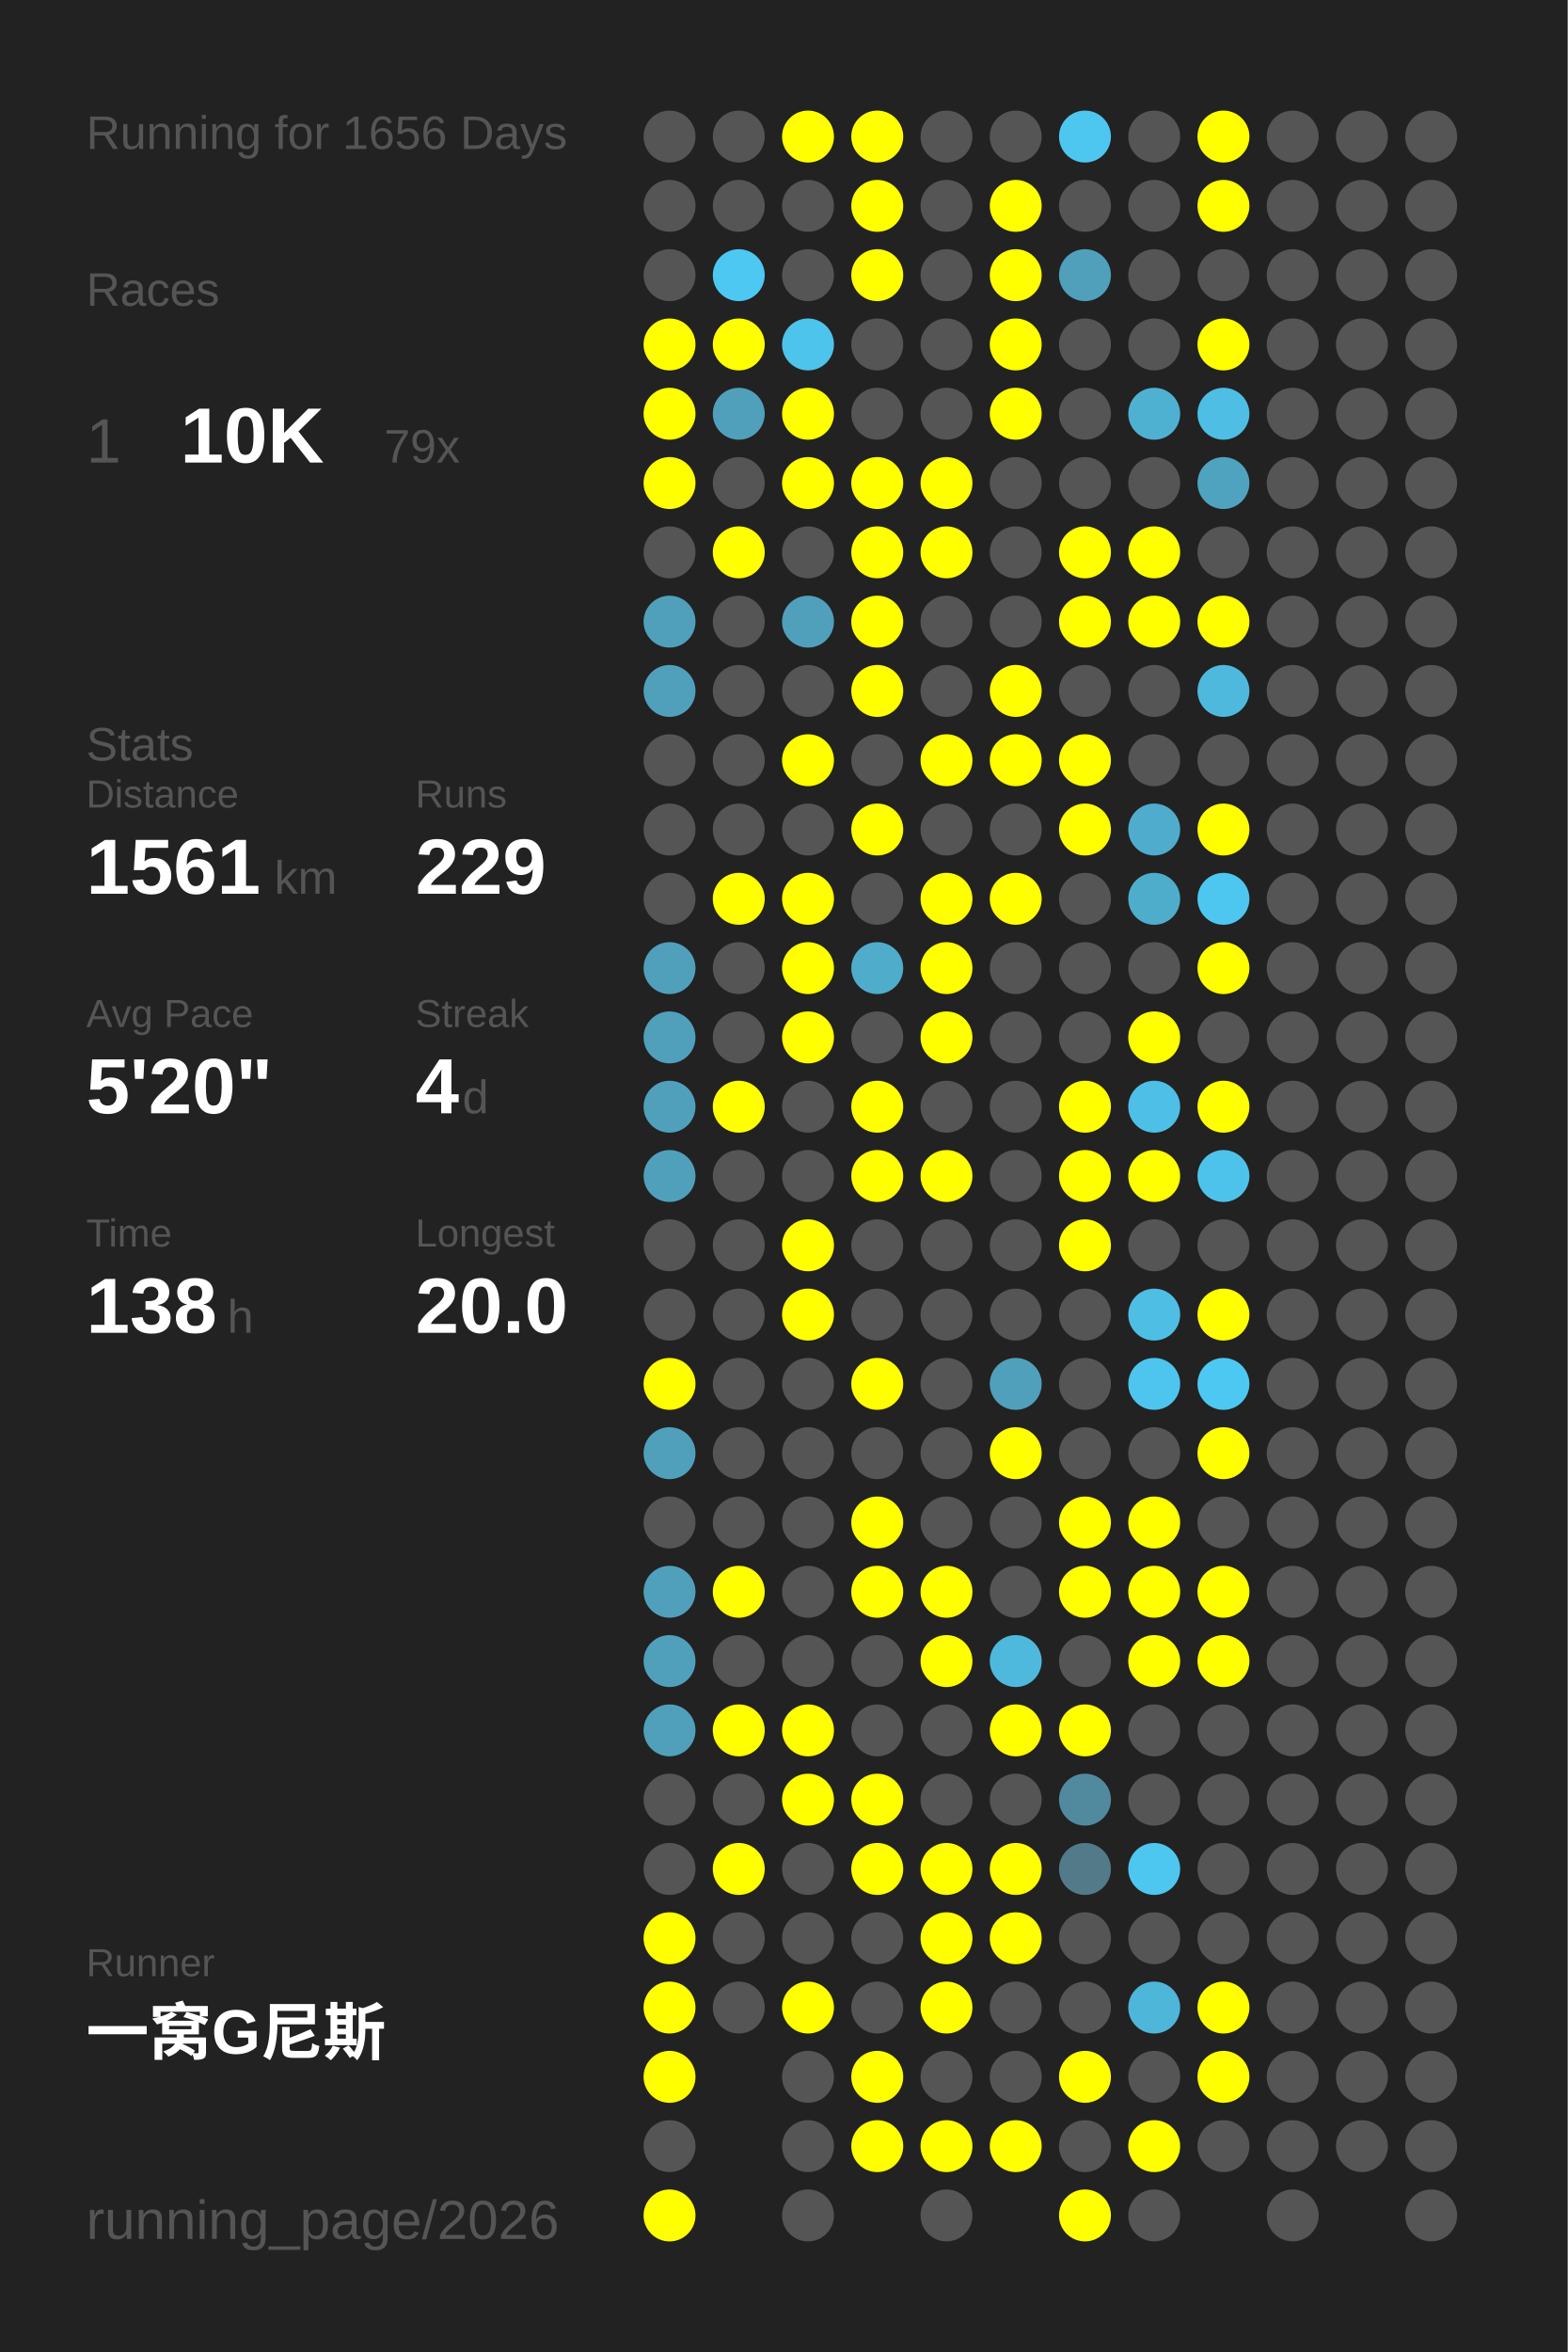
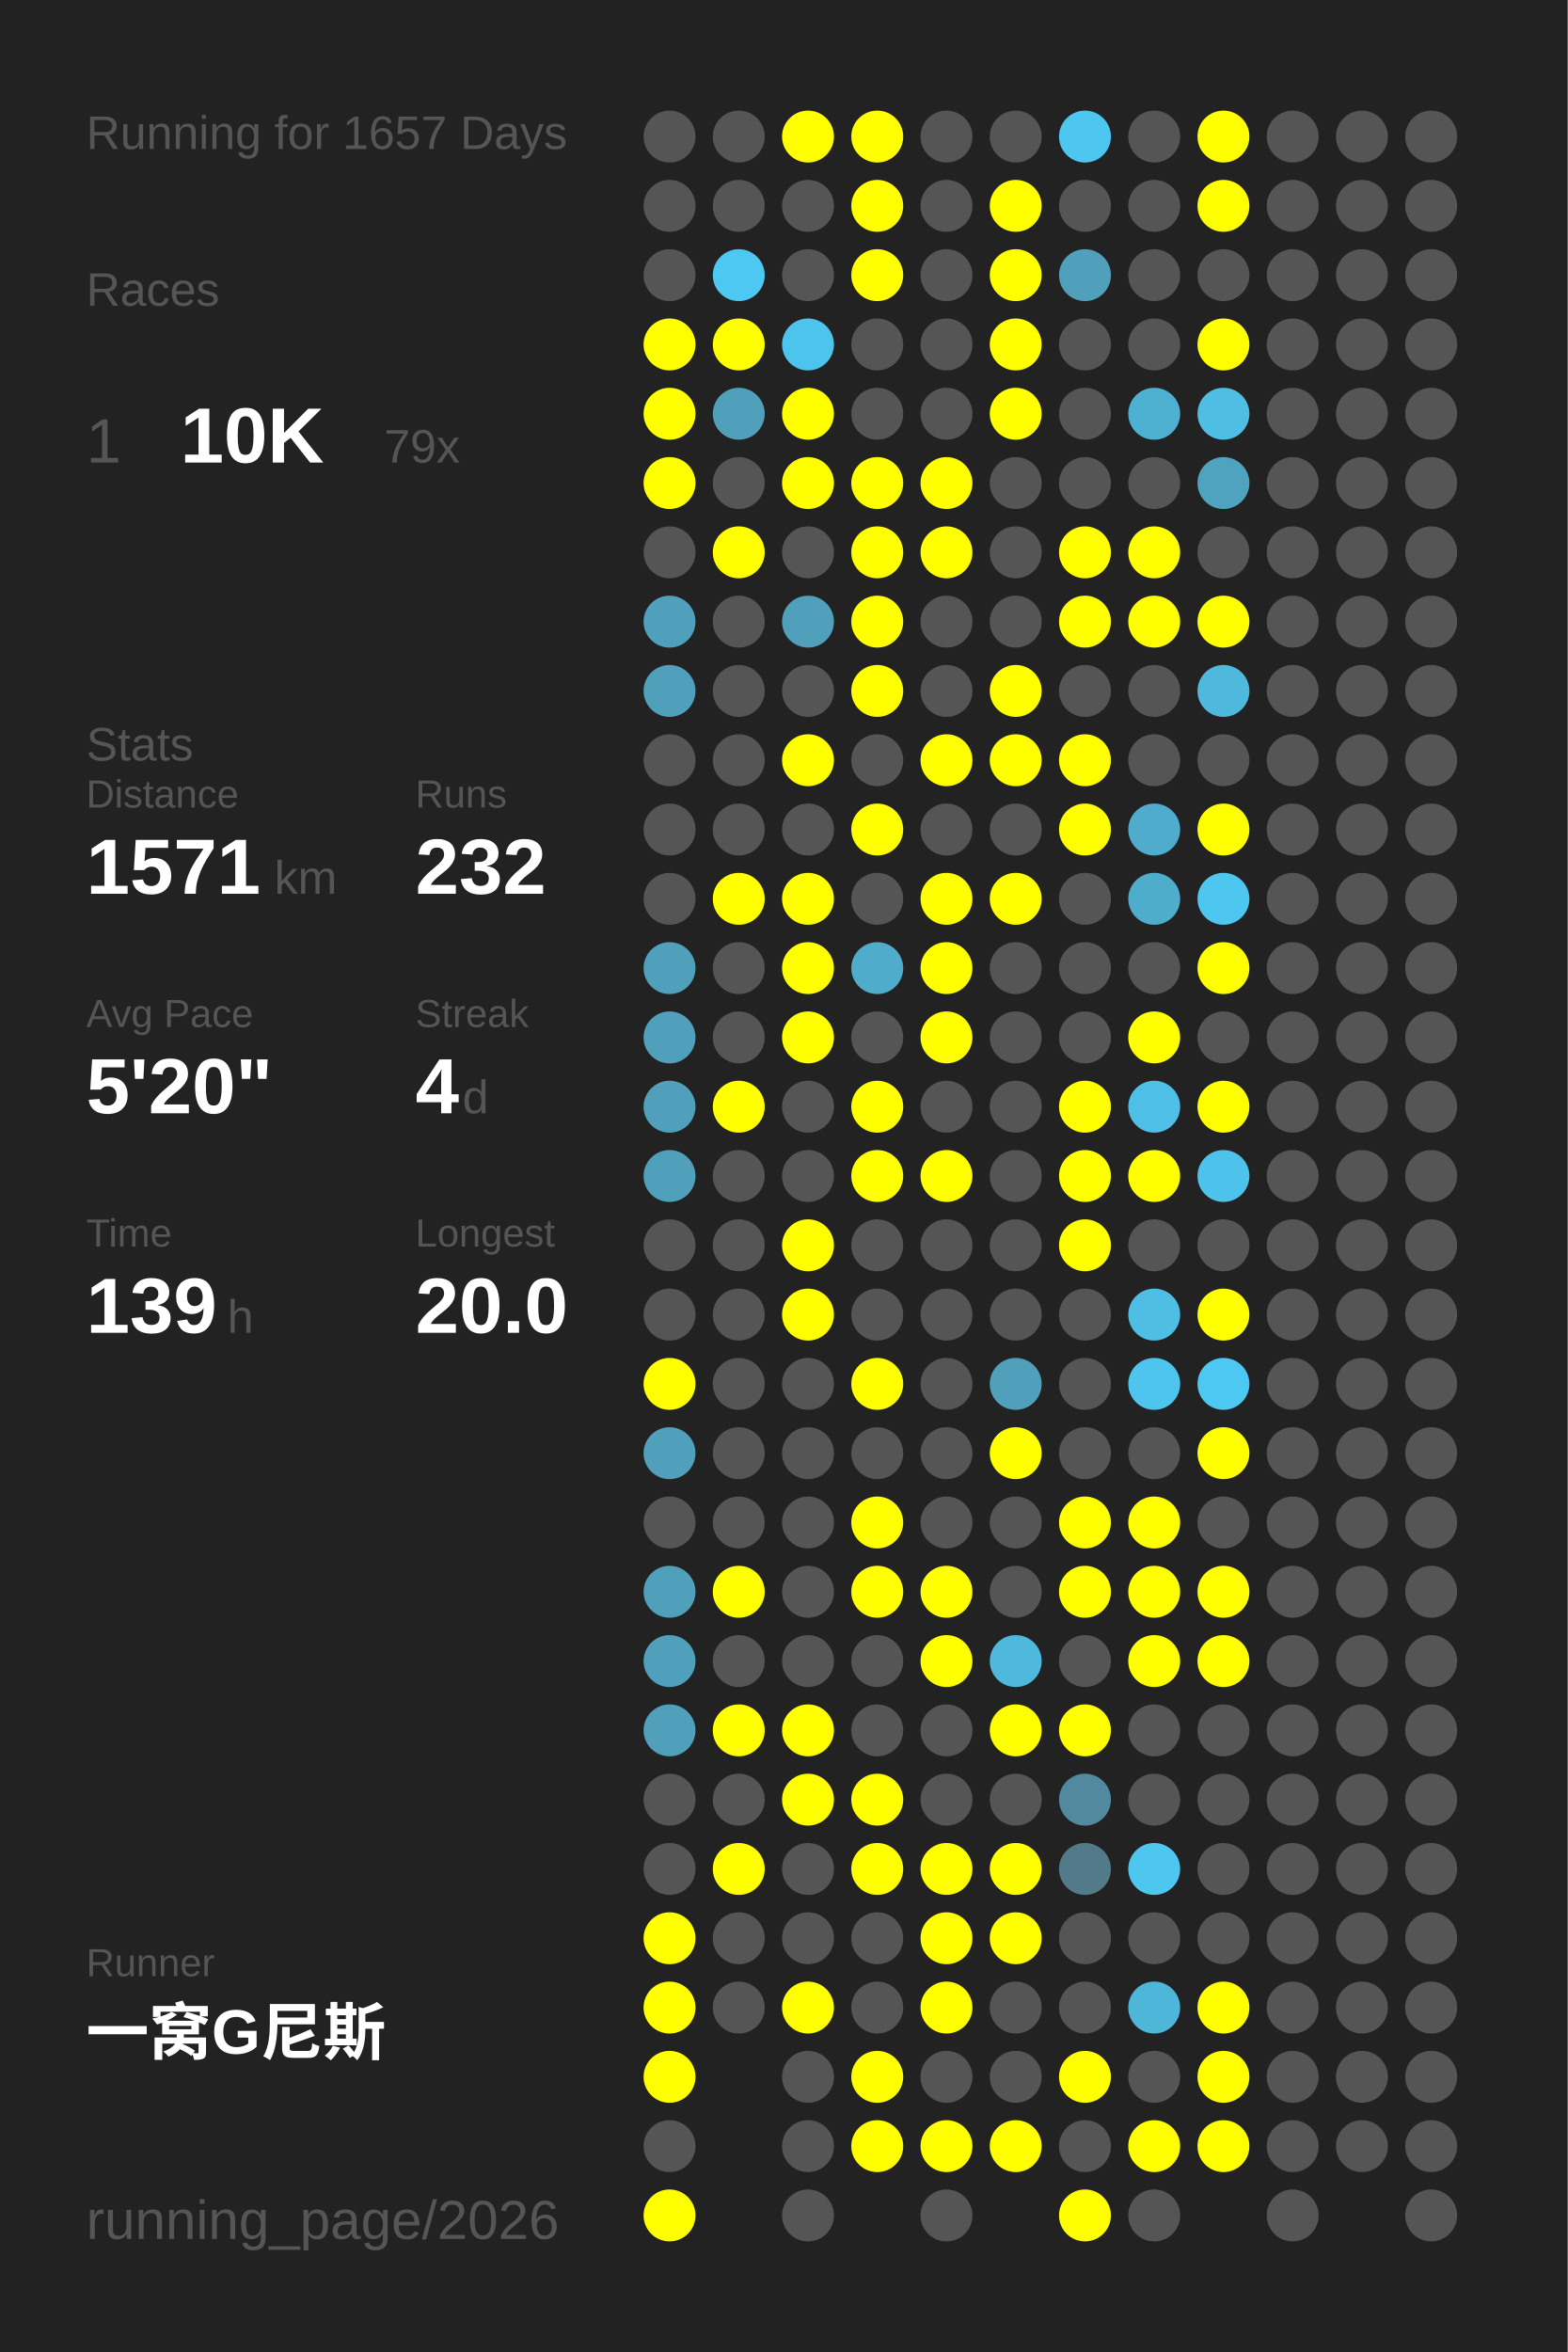
<svg xmlns="http://www.w3.org/2000/svg" baseProfile="full" height="300mm" version="1.1" viewBox="0,0,200,300" width="200mm">
  <defs />
  <rect fill="#222222" height="300" width="200" x="0" y="0" />
-   <text fill="#555555" style="font-size:6px; font-family:Arial;" x="11" y="19">Running for 1656 Days</text>
+   <text fill="#555555" style="font-size:6px; font-family:Arial;" x="11" y="19">Running for 1657 Days</text>
  <text fill="#555555" style="font-size:6px; font-family:Arial;" x="11" y="39">Races</text>
  <text fill="#555555" style="font-size:8px; font-family:Arial;" x="11" y="59">1</text>
  <text fill="#FFFFFF" style="font-size:10px; font-family:Arial; font-weight:bold;" x="23" y="59">10K</text>
  <text fill="#555555" style="font-size:6px; font-family:Arial;" x="49" y="59">79x</text>
  <text fill="#555555" style="font-size:6px; font-family:Arial;" x="11" y="97">Stats</text>
  <text fill="#555555" style="font-size:5px; font-family:Arial;" x="11" y="103">Distance</text>
-   <text fill="#FFFFFF" style="font-size:10px; font-family:Arial; font-weight:bold;" x="11" y="114">1561</text>
+   <text fill="#FFFFFF" style="font-size:10px; font-family:Arial; font-weight:bold;" x="11" y="114">1571</text>
  <text fill="#555555" style="font-size:6px; font-family:Arial;" x="35" y="114">km</text>
  <text fill="#555555" style="font-size:5px; font-family:Arial;" x="53" y="103">Runs</text>
-   <text fill="#FFFFFF" style="font-size:10px; font-family:Arial; font-weight:bold;" x="53" y="114">229</text>
+   <text fill="#FFFFFF" style="font-size:10px; font-family:Arial; font-weight:bold;" x="53" y="114">232</text>
  <text fill="#555555" style="font-size:5px; font-family:Arial;" x="11" y="131">Avg Pace</text>
  <text fill="#FFFFFF" style="font-size:10px; font-family:Arial; font-weight:bold;" x="11" y="142">5'20"</text>
  <text fill="#555555" style="font-size:5px; font-family:Arial;" x="53" y="131">Streak</text>
  <text fill="#FFFFFF" style="font-size:10px; font-family:Arial; font-weight:bold;" x="53" y="142">4</text>
  <text fill="#555555" style="font-size:6px; font-family:Arial;" x="59" y="142">d</text>
  <text fill="#555555" style="font-size:5px; font-family:Arial;" x="11" y="159">Time</text>
-   <text fill="#FFFFFF" style="font-size:10px; font-family:Arial; font-weight:bold;" x="11" y="170">138</text>
+   <text fill="#FFFFFF" style="font-size:10px; font-family:Arial; font-weight:bold;" x="11" y="170">139</text>
  <text fill="#555555" style="font-size:6px; font-family:Arial;" x="29" y="170">h</text>
  <text fill="#555555" style="font-size:5px; font-family:Arial;" x="53" y="159">Longest</text>
  <text fill="#FFFFFF" style="font-size:10px; font-family:Arial; font-weight:bold;" x="53" y="170">20.0</text>
  <text fill="#555555" style="font-size:5px; font-family:Arial;" x="11" y="252.065">Runner</text>
  <text fill="#FFFFFF" style="font-size:8px; font-family:Arial; font-weight:bold;" x="11" y="262.065">一窝G尼斯</text>
  <text fill="#555555" style="font-size:7px; font-family:Arial;" x="11" y="285.581">running_page/2026</text>
  <circle cx="85.417" cy="17.419" fill="#555555" r="3.312" />
  <circle cx="85.417" cy="26.258" fill="#555555" r="3.312" />
  <circle cx="85.417" cy="35.097" fill="#555555" r="3.312" />
  <circle cx="85.417" cy="43.935" fill="#FFFF00" r="3.312" />
  <circle cx="85.417" cy="52.774" fill="#FFFF00" r="3.312" />
  <circle cx="85.417" cy="61.613" fill="#FFFF00" r="3.312" />
  <circle cx="85.417" cy="70.452" fill="#555555" r="3.312" />
  <circle cx="85.417" cy="79.29" fill="#50a0bb" r="3.312" />
  <circle cx="85.417" cy="88.129" fill="#50a0bb" r="3.312" />
  <circle cx="85.417" cy="96.968" fill="#555555" r="3.312" />
  <circle cx="85.417" cy="105.806" fill="#555555" r="3.312" />
  <circle cx="85.417" cy="114.645" fill="#555555" r="3.312" />
  <circle cx="85.417" cy="123.484" fill="#50a0bb" r="3.312" />
  <circle cx="85.417" cy="132.323" fill="#50a0bb" r="3.312" />
  <circle cx="85.417" cy="141.161" fill="#50a0bb" r="3.312" />
  <circle cx="85.417" cy="150" fill="#50a0bb" r="3.312" />
  <circle cx="85.417" cy="158.839" fill="#555555" r="3.312" />
  <circle cx="85.417" cy="167.677" fill="#555555" r="3.312" />
  <circle cx="85.417" cy="176.516" fill="#FFFF00" r="3.312" />
  <circle cx="85.417" cy="185.355" fill="#50a0bb" r="3.312" />
  <circle cx="85.417" cy="194.194" fill="#555555" r="3.312" />
  <circle cx="85.417" cy="203.032" fill="#50a0bb" r="3.312" />
  <circle cx="85.417" cy="211.871" fill="#50a0bb" r="3.312" />
  <circle cx="85.417" cy="220.71" fill="#50a0bb" r="3.312" />
  <circle cx="85.417" cy="229.548" fill="#555555" r="3.312" />
  <circle cx="85.417" cy="238.387" fill="#555555" r="3.312" />
  <circle cx="85.417" cy="247.226" fill="#FFFF00" r="3.312" />
  <circle cx="85.417" cy="256.065" fill="#FFFF00" r="3.312" />
  <circle cx="85.417" cy="264.903" fill="#FFFF00" r="3.312" />
  <circle cx="85.417" cy="273.742" fill="#555555" r="3.312" />
  <circle cx="85.417" cy="282.581" fill="#FFFF00" r="3.312" />
  <circle cx="94.25" cy="17.419" fill="#555555" r="3.312" />
  <circle cx="94.25" cy="26.258" fill="#555555" r="3.312" />
  <circle cx="94.25" cy="35.097" fill="#4dc8f2" r="3.312" />
  <circle cx="94.25" cy="43.935" fill="#FFFF00" r="3.312" />
  <circle cx="94.25" cy="52.774" fill="#50a0bb" r="3.312" />
  <circle cx="94.25" cy="61.613" fill="#555555" r="3.312" />
  <circle cx="94.25" cy="70.452" fill="#FFFF00" r="3.312" />
  <circle cx="94.25" cy="79.29" fill="#555555" r="3.312" />
  <circle cx="94.25" cy="88.129" fill="#555555" r="3.312" />
  <circle cx="94.25" cy="96.968" fill="#555555" r="3.312" />
  <circle cx="94.25" cy="105.806" fill="#555555" r="3.312" />
  <circle cx="94.25" cy="114.645" fill="#FFFF00" r="3.312" />
  <circle cx="94.25" cy="123.484" fill="#555555" r="3.312" />
  <circle cx="94.25" cy="132.323" fill="#555555" r="3.312" />
  <circle cx="94.25" cy="141.161" fill="#FFFF00" r="3.312" />
  <circle cx="94.25" cy="150" fill="#555555" r="3.312" />
  <circle cx="94.25" cy="158.839" fill="#555555" r="3.312" />
  <circle cx="94.25" cy="167.677" fill="#555555" r="3.312" />
  <circle cx="94.25" cy="176.516" fill="#555555" r="3.312" />
  <circle cx="94.25" cy="185.355" fill="#555555" r="3.312" />
  <circle cx="94.25" cy="194.194" fill="#555555" r="3.312" />
  <circle cx="94.25" cy="203.032" fill="#FFFF00" r="3.312" />
  <circle cx="94.25" cy="211.871" fill="#555555" r="3.312" />
  <circle cx="94.25" cy="220.71" fill="#FFFF00" r="3.312" />
  <circle cx="94.25" cy="229.548" fill="#555555" r="3.312" />
  <circle cx="94.25" cy="238.387" fill="#FFFF00" r="3.312" />
  <circle cx="94.25" cy="247.226" fill="#555555" r="3.312" />
  <circle cx="94.25" cy="256.065" fill="#555555" r="3.312" />
  <circle cx="103.083" cy="17.419" fill="#FFFF00" r="3.312" />
  <circle cx="103.083" cy="26.258" fill="#555555" r="3.312" />
  <circle cx="103.083" cy="35.097" fill="#555555" r="3.312" />
  <circle cx="103.083" cy="43.935" fill="#4dc4eb" r="3.312" />
  <circle cx="103.083" cy="52.774" fill="#FFFF00" r="3.312" />
  <circle cx="103.083" cy="61.613" fill="#FFFF00" r="3.312" />
  <circle cx="103.083" cy="70.452" fill="#555555" r="3.312" />
  <circle cx="103.083" cy="79.29" fill="#50a0bb" r="3.312" />
  <circle cx="103.083" cy="88.129" fill="#555555" r="3.312" />
  <circle cx="103.083" cy="96.968" fill="#FFFF00" r="3.312" />
  <circle cx="103.083" cy="105.806" fill="#555555" r="3.312" />
  <circle cx="103.083" cy="114.645" fill="#FFFF00" r="3.312" />
  <circle cx="103.083" cy="123.484" fill="#FFFF00" r="3.312" />
  <circle cx="103.083" cy="132.323" fill="#FFFF00" r="3.312" />
  <circle cx="103.083" cy="141.161" fill="#555555" r="3.312" />
  <circle cx="103.083" cy="150" fill="#555555" r="3.312" />
  <circle cx="103.083" cy="158.839" fill="#FFFF00" r="3.312" />
  <circle cx="103.083" cy="167.677" fill="#FFFF00" r="3.312" />
  <circle cx="103.083" cy="176.516" fill="#555555" r="3.312" />
  <circle cx="103.083" cy="185.355" fill="#555555" r="3.312" />
  <circle cx="103.083" cy="194.194" fill="#555555" r="3.312" />
  <circle cx="103.083" cy="203.032" fill="#555555" r="3.312" />
  <circle cx="103.083" cy="211.871" fill="#555555" r="3.312" />
  <circle cx="103.083" cy="220.71" fill="#FFFF00" r="3.312" />
  <circle cx="103.083" cy="229.548" fill="#FFFF00" r="3.312" />
  <circle cx="103.083" cy="238.387" fill="#555555" r="3.312" />
  <circle cx="103.083" cy="247.226" fill="#555555" r="3.312" />
  <circle cx="103.083" cy="256.065" fill="#FFFF00" r="3.312" />
  <circle cx="103.083" cy="264.903" fill="#555555" r="3.312" />
  <circle cx="103.083" cy="273.742" fill="#555555" r="3.312" />
  <circle cx="103.083" cy="282.581" fill="#555555" r="3.312" />
  <circle cx="111.917" cy="17.419" fill="#FFFF00" r="3.312" />
  <circle cx="111.917" cy="26.258" fill="#FFFF00" r="3.312" />
  <circle cx="111.917" cy="35.097" fill="#FFFF00" r="3.312" />
  <circle cx="111.917" cy="43.935" fill="#555555" r="3.312" />
  <circle cx="111.917" cy="52.774" fill="#555555" r="3.312" />
  <circle cx="111.917" cy="61.613" fill="#FFFF00" r="3.312" />
  <circle cx="111.917" cy="70.452" fill="#FFFF00" r="3.312" />
  <circle cx="111.917" cy="79.29" fill="#FFFF00" r="3.312" />
  <circle cx="111.917" cy="88.129" fill="#FFFF00" r="3.312" />
  <circle cx="111.917" cy="96.968" fill="#555555" r="3.312" />
  <circle cx="111.917" cy="105.806" fill="#FFFF00" r="3.312" />
  <circle cx="111.917" cy="114.645" fill="#555555" r="3.312" />
  <circle cx="111.917" cy="123.484" fill="#4faccb" r="3.312" />
  <circle cx="111.917" cy="132.323" fill="#555555" r="3.312" />
  <circle cx="111.917" cy="141.161" fill="#FFFF00" r="3.312" />
  <circle cx="111.917" cy="150" fill="#FFFF00" r="3.312" />
  <circle cx="111.917" cy="158.839" fill="#555555" r="3.312" />
  <circle cx="111.917" cy="167.677" fill="#555555" r="3.312" />
  <circle cx="111.917" cy="176.516" fill="#FFFF00" r="3.312" />
  <circle cx="111.917" cy="185.355" fill="#555555" r="3.312" />
  <circle cx="111.917" cy="194.194" fill="#FFFF00" r="3.312" />
  <circle cx="111.917" cy="203.032" fill="#FFFF00" r="3.312" />
  <circle cx="111.917" cy="211.871" fill="#555555" r="3.312" />
  <circle cx="111.917" cy="220.71" fill="#555555" r="3.312" />
  <circle cx="111.917" cy="229.548" fill="#FFFF00" r="3.312" />
  <circle cx="111.917" cy="238.387" fill="#FFFF00" r="3.312" />
  <circle cx="111.917" cy="247.226" fill="#555555" r="3.312" />
  <circle cx="111.917" cy="256.065" fill="#555555" r="3.312" />
  <circle cx="111.917" cy="264.903" fill="#FFFF00" r="3.312" />
  <circle cx="111.917" cy="273.742" fill="#FFFF00" r="3.312" />
  <circle cx="120.75" cy="17.419" fill="#555555" r="3.312" />
  <circle cx="120.75" cy="26.258" fill="#555555" r="3.312" />
  <circle cx="120.75" cy="35.097" fill="#555555" r="3.312" />
  <circle cx="120.75" cy="43.935" fill="#555555" r="3.312" />
  <circle cx="120.75" cy="52.774" fill="#555555" r="3.312" />
  <circle cx="120.75" cy="61.613" fill="#FFFF00" r="3.312" />
  <circle cx="120.75" cy="70.452" fill="#FFFF00" r="3.312" />
  <circle cx="120.75" cy="79.29" fill="#555555" r="3.312" />
  <circle cx="120.75" cy="88.129" fill="#555555" r="3.312" />
  <circle cx="120.75" cy="96.968" fill="#FFFF00" r="3.312" />
  <circle cx="120.75" cy="105.806" fill="#555555" r="3.312" />
  <circle cx="120.75" cy="114.645" fill="#FFFF00" r="3.312" />
  <circle cx="120.75" cy="123.484" fill="#FFFF00" r="3.312" />
  <circle cx="120.75" cy="132.323" fill="#FFFF00" r="3.312" />
  <circle cx="120.75" cy="141.161" fill="#555555" r="3.312" />
  <circle cx="120.75" cy="150" fill="#FFFF00" r="3.312" />
  <circle cx="120.75" cy="158.839" fill="#555555" r="3.312" />
  <circle cx="120.75" cy="167.677" fill="#555555" r="3.312" />
  <circle cx="120.75" cy="176.516" fill="#555555" r="3.312" />
  <circle cx="120.75" cy="185.355" fill="#555555" r="3.312" />
  <circle cx="120.75" cy="194.194" fill="#555555" r="3.312" />
  <circle cx="120.75" cy="203.032" fill="#FFFF00" r="3.312" />
  <circle cx="120.75" cy="211.871" fill="#FFFF00" r="3.312" />
  <circle cx="120.75" cy="220.71" fill="#555555" r="3.312" />
  <circle cx="120.75" cy="229.548" fill="#555555" r="3.312" />
  <circle cx="120.75" cy="238.387" fill="#FFFF00" r="3.312" />
  <circle cx="120.75" cy="247.226" fill="#FFFF00" r="3.312" />
  <circle cx="120.75" cy="256.065" fill="#FFFF00" r="3.312" />
  <circle cx="120.75" cy="264.903" fill="#555555" r="3.312" />
  <circle cx="120.75" cy="273.742" fill="#FFFF00" r="3.312" />
  <circle cx="120.75" cy="282.581" fill="#555555" r="3.312" />
  <circle cx="129.583" cy="17.419" fill="#555555" r="3.312" />
  <circle cx="129.583" cy="26.258" fill="#FFFF00" r="3.312" />
  <circle cx="129.583" cy="35.097" fill="#FFFF00" r="3.312" />
  <circle cx="129.583" cy="43.935" fill="#FFFF00" r="3.312" />
  <circle cx="129.583" cy="52.774" fill="#FFFF00" r="3.312" />
  <circle cx="129.583" cy="61.613" fill="#555555" r="3.312" />
  <circle cx="129.583" cy="70.452" fill="#555555" r="3.312" />
  <circle cx="129.583" cy="79.29" fill="#555555" r="3.312" />
  <circle cx="129.583" cy="88.129" fill="#FFFF00" r="3.312" />
  <circle cx="129.583" cy="96.968" fill="#FFFF00" r="3.312" />
  <circle cx="129.583" cy="105.806" fill="#555555" r="3.312" />
  <circle cx="129.583" cy="114.645" fill="#FFFF00" r="3.312" />
  <circle cx="129.583" cy="123.484" fill="#555555" r="3.312" />
  <circle cx="129.583" cy="132.323" fill="#555555" r="3.312" />
  <circle cx="129.583" cy="141.161" fill="#555555" r="3.312" />
  <circle cx="129.583" cy="150" fill="#555555" r="3.312" />
  <circle cx="129.583" cy="158.839" fill="#555555" r="3.312" />
  <circle cx="129.583" cy="167.677" fill="#555555" r="3.312" />
  <circle cx="129.583" cy="176.516" fill="#50a0bb" r="3.312" />
  <circle cx="129.583" cy="185.355" fill="#FFFF00" r="3.312" />
  <circle cx="129.583" cy="194.194" fill="#555555" r="3.312" />
  <circle cx="129.583" cy="203.032" fill="#555555" r="3.312" />
  <circle cx="129.583" cy="211.871" fill="#4eb9dd" r="3.312" />
  <circle cx="129.583" cy="220.71" fill="#FFFF00" r="3.312" />
  <circle cx="129.583" cy="229.548" fill="#555555" r="3.312" />
  <circle cx="129.583" cy="238.387" fill="#FFFF00" r="3.312" />
  <circle cx="129.583" cy="247.226" fill="#FFFF00" r="3.312" />
  <circle cx="129.583" cy="256.065" fill="#555555" r="3.312" />
  <circle cx="129.583" cy="264.903" fill="#555555" r="3.312" />
  <circle cx="129.583" cy="273.742" fill="#FFFF00" r="3.312" />
  <circle cx="138.417" cy="17.419" fill="#4dc7f0" r="3.312" />
  <circle cx="138.417" cy="26.258" fill="#555555" r="3.312" />
  <circle cx="138.417" cy="35.097" fill="#50a0bb" r="3.312" />
  <circle cx="138.417" cy="43.935" fill="#555555" r="3.312" />
  <circle cx="138.417" cy="52.774" fill="#555555" r="3.312" />
  <circle cx="138.417" cy="61.613" fill="#555555" r="3.312" />
  <circle cx="138.417" cy="70.452" fill="#FFFF00" r="3.312" />
  <circle cx="138.417" cy="79.29" fill="#FFFF00" r="3.312" />
  <circle cx="138.417" cy="88.129" fill="#555555" r="3.312" />
  <circle cx="138.417" cy="96.968" fill="#FFFF00" r="3.312" />
  <circle cx="138.417" cy="105.806" fill="#FFFF00" r="3.312" />
  <circle cx="138.417" cy="114.645" fill="#555555" r="3.312" />
  <circle cx="138.417" cy="123.484" fill="#555555" r="3.312" />
  <circle cx="138.417" cy="132.323" fill="#555555" r="3.312" />
  <circle cx="138.417" cy="141.161" fill="#FFFF00" r="3.312" />
  <circle cx="138.417" cy="150" fill="#FFFF00" r="3.312" />
  <circle cx="138.417" cy="158.839" fill="#FFFF00" r="3.312" />
  <circle cx="138.417" cy="167.677" fill="#555555" r="3.312" />
  <circle cx="138.417" cy="176.516" fill="#555555" r="3.312" />
  <circle cx="138.417" cy="185.355" fill="#555555" r="3.312" />
  <circle cx="138.417" cy="194.194" fill="#FFFF00" r="3.312" />
  <circle cx="138.417" cy="203.032" fill="#FFFF00" r="3.312" />
  <circle cx="138.417" cy="211.871" fill="#555555" r="3.312" />
  <circle cx="138.417" cy="220.71" fill="#FFFF00" r="3.312" />
  <circle cx="138.417" cy="229.548" fill="#518a9e" r="3.312" />
  <circle cx="138.417" cy="238.387" fill="#527a88" r="3.312" />
  <circle cx="138.417" cy="247.226" fill="#555555" r="3.312" />
  <circle cx="138.417" cy="256.065" fill="#555555" r="3.312" />
  <circle cx="138.417" cy="264.903" fill="#FFFF00" r="3.312" />
  <circle cx="138.417" cy="273.742" fill="#555555" r="3.312" />
  <circle cx="138.417" cy="282.581" fill="#FFFF00" r="3.312" />
  <circle cx="147.25" cy="17.419" fill="#555555" r="3.312" />
  <circle cx="147.25" cy="26.258" fill="#555555" r="3.312" />
  <circle cx="147.25" cy="35.097" fill="#555555" r="3.312" />
  <circle cx="147.25" cy="43.935" fill="#555555" r="3.312" />
  <circle cx="147.25" cy="52.774" fill="#4fb1d2" r="3.312" />
  <circle cx="147.25" cy="61.613" fill="#555555" r="3.312" />
  <circle cx="147.25" cy="70.452" fill="#FFFF00" r="3.312" />
  <circle cx="147.25" cy="79.29" fill="#FFFF00" r="3.312" />
  <circle cx="147.25" cy="88.129" fill="#555555" r="3.312" />
  <circle cx="147.25" cy="96.968" fill="#555555" r="3.312" />
  <circle cx="147.25" cy="105.806" fill="#4faccc" r="3.312" />
  <circle cx="147.25" cy="114.645" fill="#4fadcc" r="3.312" />
  <circle cx="147.25" cy="123.484" fill="#555555" r="3.312" />
  <circle cx="147.25" cy="132.323" fill="#FFFF00" r="3.312" />
  <circle cx="147.25" cy="141.161" fill="#4ebfe6" r="3.312" />
  <circle cx="147.25" cy="150" fill="#FFFF00" r="3.312" />
  <circle cx="147.25" cy="158.839" fill="#555555" r="3.312" />
  <circle cx="147.25" cy="167.677" fill="#4ebee4" r="3.312" />
  <circle cx="147.25" cy="176.516" fill="#4dc5ee" r="3.312" />
  <circle cx="147.25" cy="185.355" fill="#555555" r="3.312" />
  <circle cx="147.25" cy="194.194" fill="#FFFF00" r="3.312" />
  <circle cx="147.25" cy="203.032" fill="#FFFF00" r="3.312" />
  <circle cx="147.25" cy="211.871" fill="#FFFF00" r="3.312" />
  <circle cx="147.25" cy="220.71" fill="#555555" r="3.312" />
  <circle cx="147.25" cy="229.548" fill="#555555" r="3.312" />
  <circle cx="147.25" cy="238.387" fill="#4dc7f0" r="3.312" />
  <circle cx="147.25" cy="247.226" fill="#555555" r="3.312" />
  <circle cx="147.25" cy="256.065" fill="#4eb6d9" r="3.312" />
  <circle cx="147.25" cy="264.903" fill="#555555" r="3.312" />
  <circle cx="147.25" cy="273.742" fill="#FFFF00" r="3.312" />
  <circle cx="147.25" cy="282.581" fill="#555555" r="3.312" />
  <circle cx="156.083" cy="17.419" fill="#FFFF00" r="3.312" />
  <circle cx="156.083" cy="26.258" fill="#FFFF00" r="3.312" />
  <circle cx="156.083" cy="35.097" fill="#555555" r="3.312" />
  <circle cx="156.083" cy="43.935" fill="#FFFF00" r="3.312" />
  <circle cx="156.083" cy="52.774" fill="#4ebee4" r="3.312" />
  <circle cx="156.083" cy="61.613" fill="#4fa3bf" r="3.312" />
  <circle cx="156.083" cy="70.452" fill="#555555" r="3.312" />
  <circle cx="156.083" cy="79.29" fill="#FFFF00" r="3.312" />
  <circle cx="156.083" cy="88.129" fill="#4eb9dd" r="3.312" />
  <circle cx="156.083" cy="96.968" fill="#555555" r="3.312" />
  <circle cx="156.083" cy="105.806" fill="#FFFF00" r="3.312" />
  <circle cx="156.083" cy="114.645" fill="#4dc7f0" r="3.312" />
  <circle cx="156.083" cy="123.484" fill="#FFFF00" r="3.312" />
  <circle cx="156.083" cy="132.323" fill="#555555" r="3.312" />
  <circle cx="156.083" cy="141.161" fill="#FFFF00" r="3.312" />
  <circle cx="156.083" cy="150" fill="#4dc3eb" r="3.312" />
  <circle cx="156.083" cy="158.839" fill="#555555" r="3.312" />
  <circle cx="156.083" cy="167.677" fill="#FFFF00" r="3.312" />
  <circle cx="156.083" cy="176.516" fill="#4dc8f2" r="3.312" />
  <circle cx="156.083" cy="185.355" fill="#FFFF00" r="3.312" />
  <circle cx="156.083" cy="194.194" fill="#555555" r="3.312" />
  <circle cx="156.083" cy="203.032" fill="#FFFF00" r="3.312" />
  <circle cx="156.083" cy="211.871" fill="#FFFF00" r="3.312" />
  <circle cx="156.083" cy="220.71" fill="#555555" r="3.312" />
  <circle cx="156.083" cy="229.548" fill="#555555" r="3.312" />
  <circle cx="156.083" cy="238.387" fill="#555555" r="3.312" />
  <circle cx="156.083" cy="247.226" fill="#555555" r="3.312" />
  <circle cx="156.083" cy="256.065" fill="#FFFF00" r="3.312" />
  <circle cx="156.083" cy="264.903" fill="#FFFF00" r="3.312" />
-   <circle cx="156.083" cy="273.742" fill="#555555" r="3.312" />
+   <circle cx="156.083" cy="273.742" fill="#FFFF00" r="3.312" />
  <circle cx="164.917" cy="17.419" fill="#555555" r="3.312" />
  <circle cx="164.917" cy="26.258" fill="#555555" r="3.312" />
  <circle cx="164.917" cy="35.097" fill="#555555" r="3.312" />
  <circle cx="164.917" cy="43.935" fill="#555555" r="3.312" />
  <circle cx="164.917" cy="52.774" fill="#555555" r="3.312" />
  <circle cx="164.917" cy="61.613" fill="#555555" r="3.312" />
  <circle cx="164.917" cy="70.452" fill="#555555" r="3.312" />
  <circle cx="164.917" cy="79.29" fill="#555555" r="3.312" />
  <circle cx="164.917" cy="88.129" fill="#555555" r="3.312" />
  <circle cx="164.917" cy="96.968" fill="#555555" r="3.312" />
  <circle cx="164.917" cy="105.806" fill="#555555" r="3.312" />
  <circle cx="164.917" cy="114.645" fill="#555555" r="3.312" />
  <circle cx="164.917" cy="123.484" fill="#555555" r="3.312" />
  <circle cx="164.917" cy="132.323" fill="#555555" r="3.312" />
  <circle cx="164.917" cy="141.161" fill="#555555" r="3.312" />
  <circle cx="164.917" cy="150" fill="#555555" r="3.312" />
  <circle cx="164.917" cy="158.839" fill="#555555" r="3.312" />
  <circle cx="164.917" cy="167.677" fill="#555555" r="3.312" />
  <circle cx="164.917" cy="176.516" fill="#555555" r="3.312" />
  <circle cx="164.917" cy="185.355" fill="#555555" r="3.312" />
  <circle cx="164.917" cy="194.194" fill="#555555" r="3.312" />
  <circle cx="164.917" cy="203.032" fill="#555555" r="3.312" />
  <circle cx="164.917" cy="211.871" fill="#555555" r="3.312" />
  <circle cx="164.917" cy="220.71" fill="#555555" r="3.312" />
  <circle cx="164.917" cy="229.548" fill="#555555" r="3.312" />
  <circle cx="164.917" cy="238.387" fill="#555555" r="3.312" />
  <circle cx="164.917" cy="247.226" fill="#555555" r="3.312" />
  <circle cx="164.917" cy="256.065" fill="#555555" r="3.312" />
  <circle cx="164.917" cy="264.903" fill="#555555" r="3.312" />
  <circle cx="164.917" cy="273.742" fill="#555555" r="3.312" />
  <circle cx="164.917" cy="282.581" fill="#555555" r="3.312" />
  <circle cx="173.75" cy="17.419" fill="#555555" r="3.312" />
  <circle cx="173.75" cy="26.258" fill="#555555" r="3.312" />
  <circle cx="173.75" cy="35.097" fill="#555555" r="3.312" />
  <circle cx="173.75" cy="43.935" fill="#555555" r="3.312" />
  <circle cx="173.75" cy="52.774" fill="#555555" r="3.312" />
  <circle cx="173.75" cy="61.613" fill="#555555" r="3.312" />
  <circle cx="173.75" cy="70.452" fill="#555555" r="3.312" />
  <circle cx="173.75" cy="79.29" fill="#555555" r="3.312" />
  <circle cx="173.75" cy="88.129" fill="#555555" r="3.312" />
  <circle cx="173.75" cy="96.968" fill="#555555" r="3.312" />
  <circle cx="173.75" cy="105.806" fill="#555555" r="3.312" />
  <circle cx="173.75" cy="114.645" fill="#555555" r="3.312" />
  <circle cx="173.75" cy="123.484" fill="#555555" r="3.312" />
  <circle cx="173.75" cy="132.323" fill="#555555" r="3.312" />
  <circle cx="173.75" cy="141.161" fill="#555555" r="3.312" />
  <circle cx="173.75" cy="150" fill="#555555" r="3.312" />
  <circle cx="173.75" cy="158.839" fill="#555555" r="3.312" />
  <circle cx="173.75" cy="167.677" fill="#555555" r="3.312" />
  <circle cx="173.75" cy="176.516" fill="#555555" r="3.312" />
  <circle cx="173.75" cy="185.355" fill="#555555" r="3.312" />
  <circle cx="173.75" cy="194.194" fill="#555555" r="3.312" />
  <circle cx="173.75" cy="203.032" fill="#555555" r="3.312" />
  <circle cx="173.75" cy="211.871" fill="#555555" r="3.312" />
  <circle cx="173.75" cy="220.71" fill="#555555" r="3.312" />
  <circle cx="173.75" cy="229.548" fill="#555555" r="3.312" />
  <circle cx="173.75" cy="238.387" fill="#555555" r="3.312" />
  <circle cx="173.75" cy="247.226" fill="#555555" r="3.312" />
  <circle cx="173.75" cy="256.065" fill="#555555" r="3.312" />
  <circle cx="173.75" cy="264.903" fill="#555555" r="3.312" />
  <circle cx="173.75" cy="273.742" fill="#555555" r="3.312" />
  <circle cx="182.583" cy="17.419" fill="#555555" r="3.312" />
  <circle cx="182.583" cy="26.258" fill="#555555" r="3.312" />
  <circle cx="182.583" cy="35.097" fill="#555555" r="3.312" />
  <circle cx="182.583" cy="43.935" fill="#555555" r="3.312" />
  <circle cx="182.583" cy="52.774" fill="#555555" r="3.312" />
  <circle cx="182.583" cy="61.613" fill="#555555" r="3.312" />
  <circle cx="182.583" cy="70.452" fill="#555555" r="3.312" />
  <circle cx="182.583" cy="79.29" fill="#555555" r="3.312" />
  <circle cx="182.583" cy="88.129" fill="#555555" r="3.312" />
  <circle cx="182.583" cy="96.968" fill="#555555" r="3.312" />
  <circle cx="182.583" cy="105.806" fill="#555555" r="3.312" />
  <circle cx="182.583" cy="114.645" fill="#555555" r="3.312" />
  <circle cx="182.583" cy="123.484" fill="#555555" r="3.312" />
  <circle cx="182.583" cy="132.323" fill="#555555" r="3.312" />
  <circle cx="182.583" cy="141.161" fill="#555555" r="3.312" />
  <circle cx="182.583" cy="150" fill="#555555" r="3.312" />
  <circle cx="182.583" cy="158.839" fill="#555555" r="3.312" />
  <circle cx="182.583" cy="167.677" fill="#555555" r="3.312" />
  <circle cx="182.583" cy="176.516" fill="#555555" r="3.312" />
  <circle cx="182.583" cy="185.355" fill="#555555" r="3.312" />
  <circle cx="182.583" cy="194.194" fill="#555555" r="3.312" />
  <circle cx="182.583" cy="203.032" fill="#555555" r="3.312" />
  <circle cx="182.583" cy="211.871" fill="#555555" r="3.312" />
  <circle cx="182.583" cy="220.71" fill="#555555" r="3.312" />
  <circle cx="182.583" cy="229.548" fill="#555555" r="3.312" />
  <circle cx="182.583" cy="238.387" fill="#555555" r="3.312" />
  <circle cx="182.583" cy="247.226" fill="#555555" r="3.312" />
  <circle cx="182.583" cy="256.065" fill="#555555" r="3.312" />
  <circle cx="182.583" cy="264.903" fill="#555555" r="3.312" />
  <circle cx="182.583" cy="273.742" fill="#555555" r="3.312" />
  <circle cx="182.583" cy="282.581" fill="#555555" r="3.312" />
</svg>
